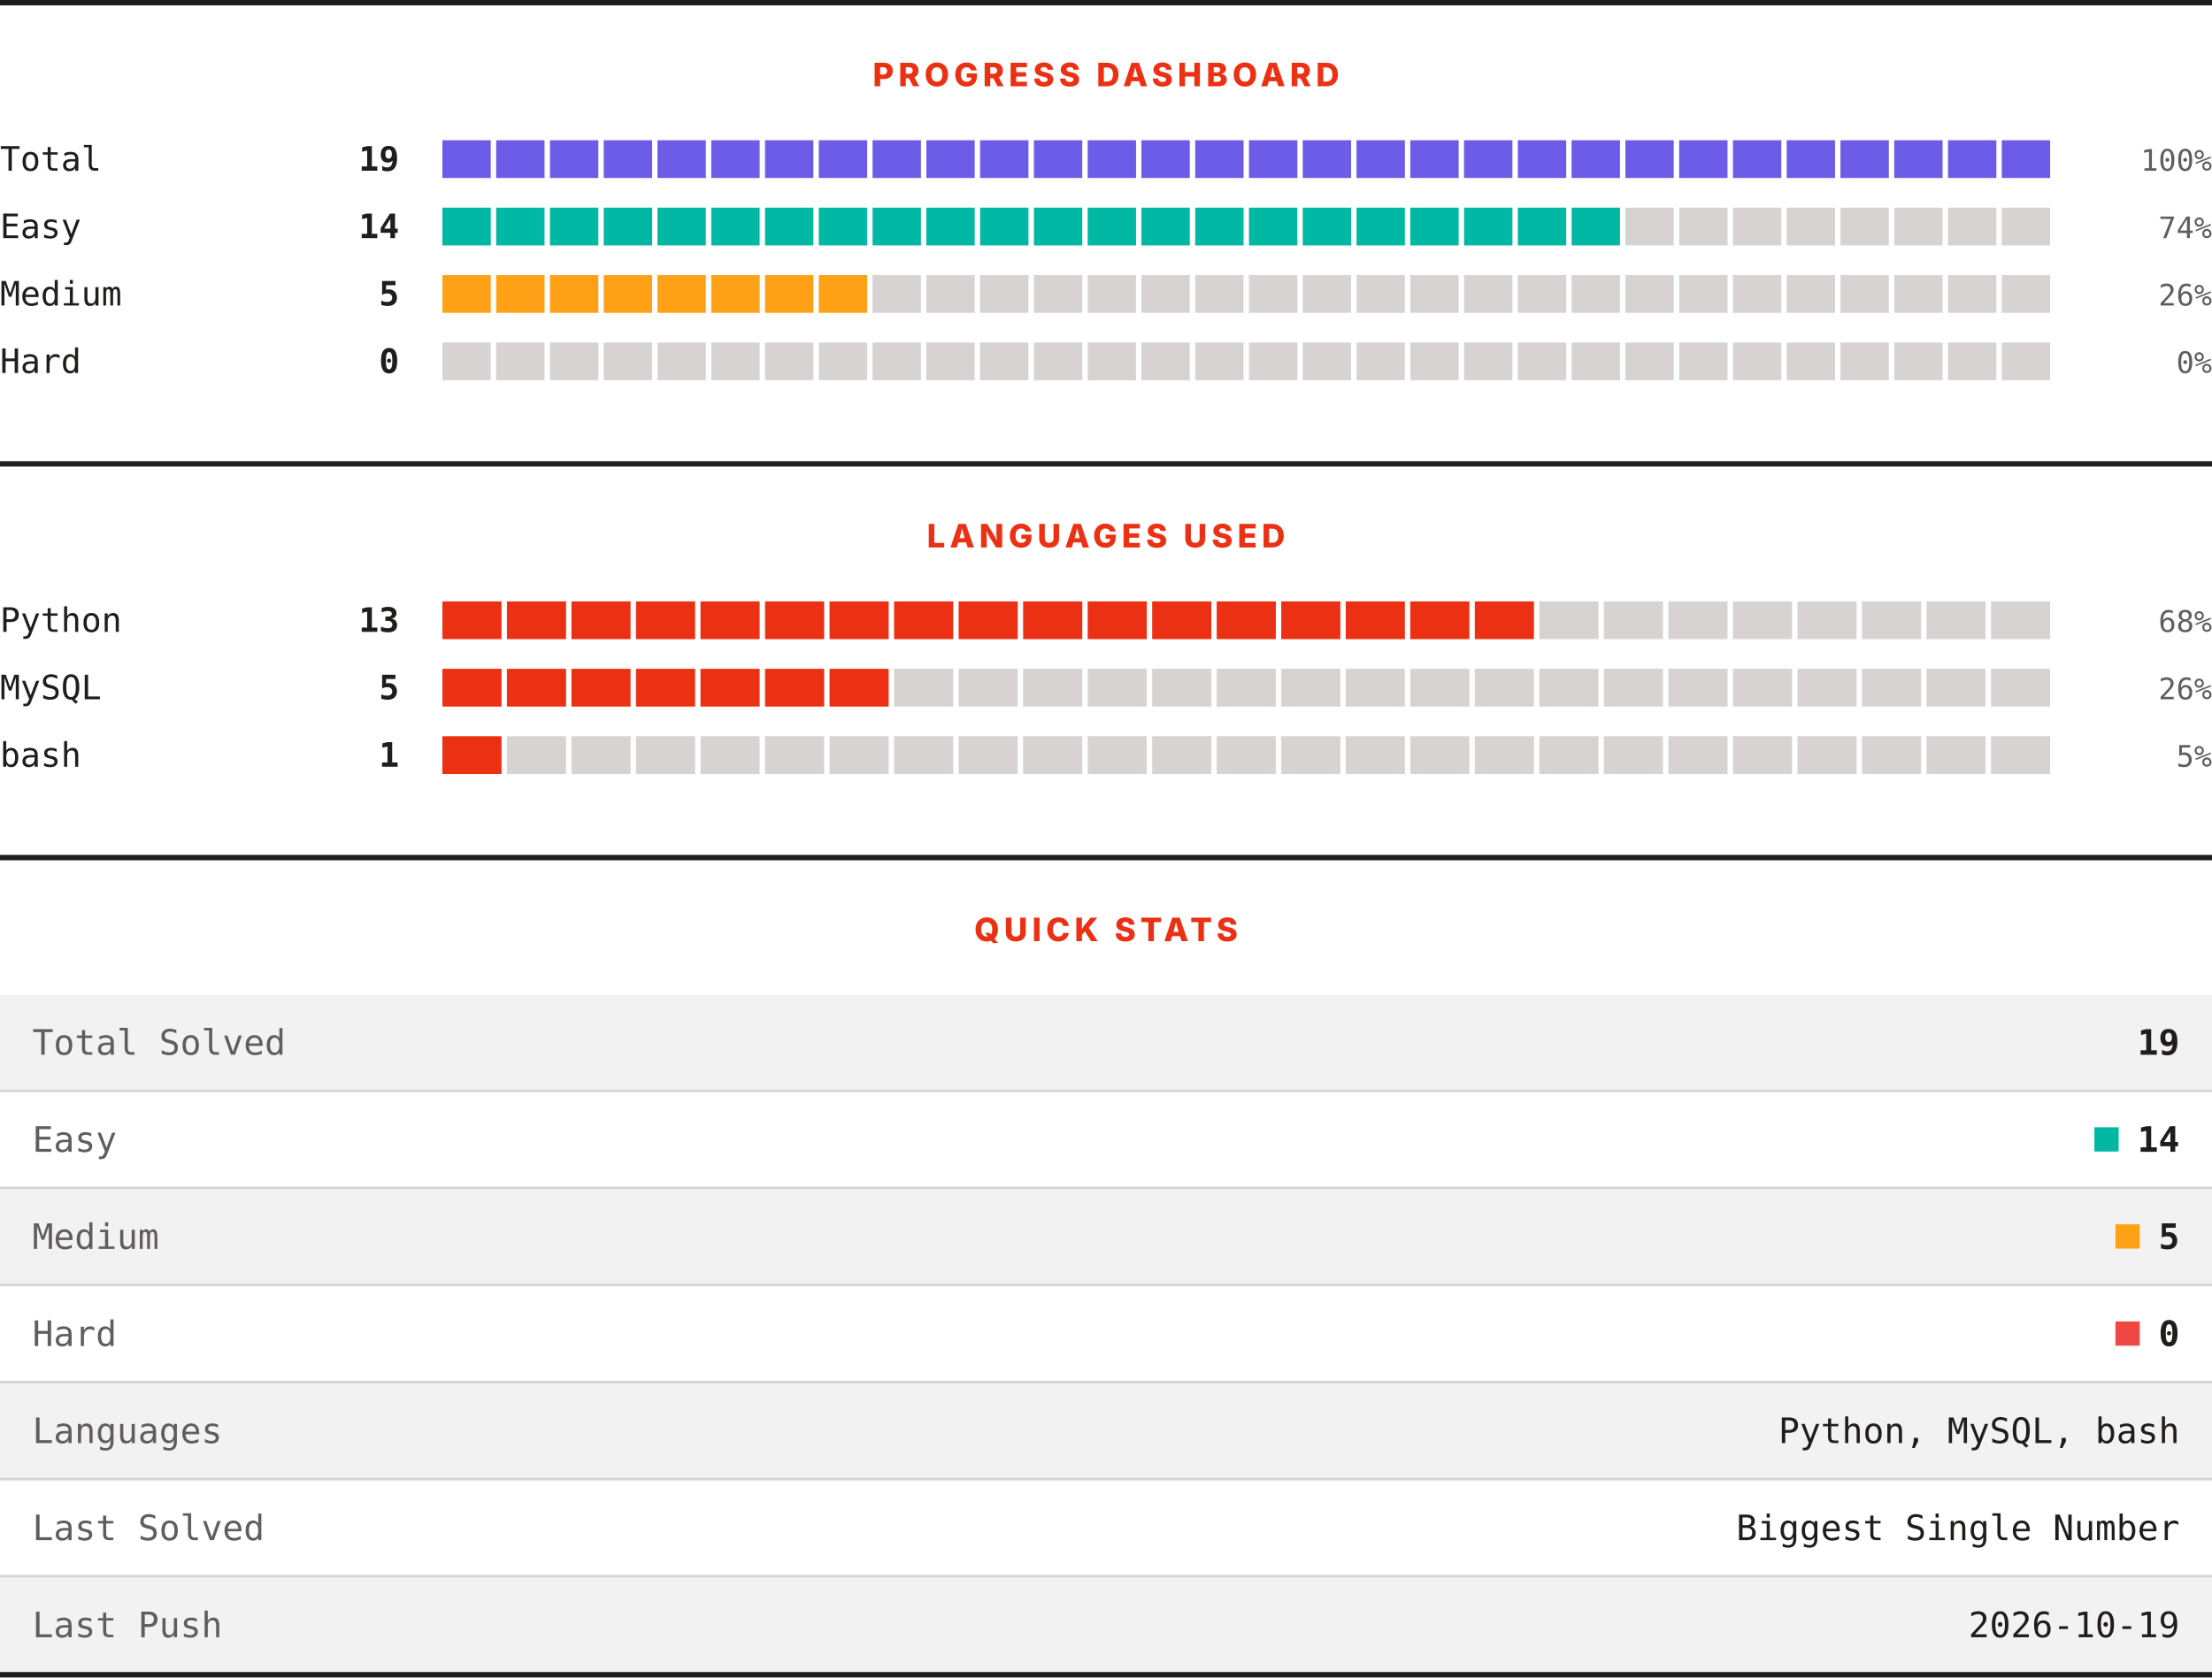
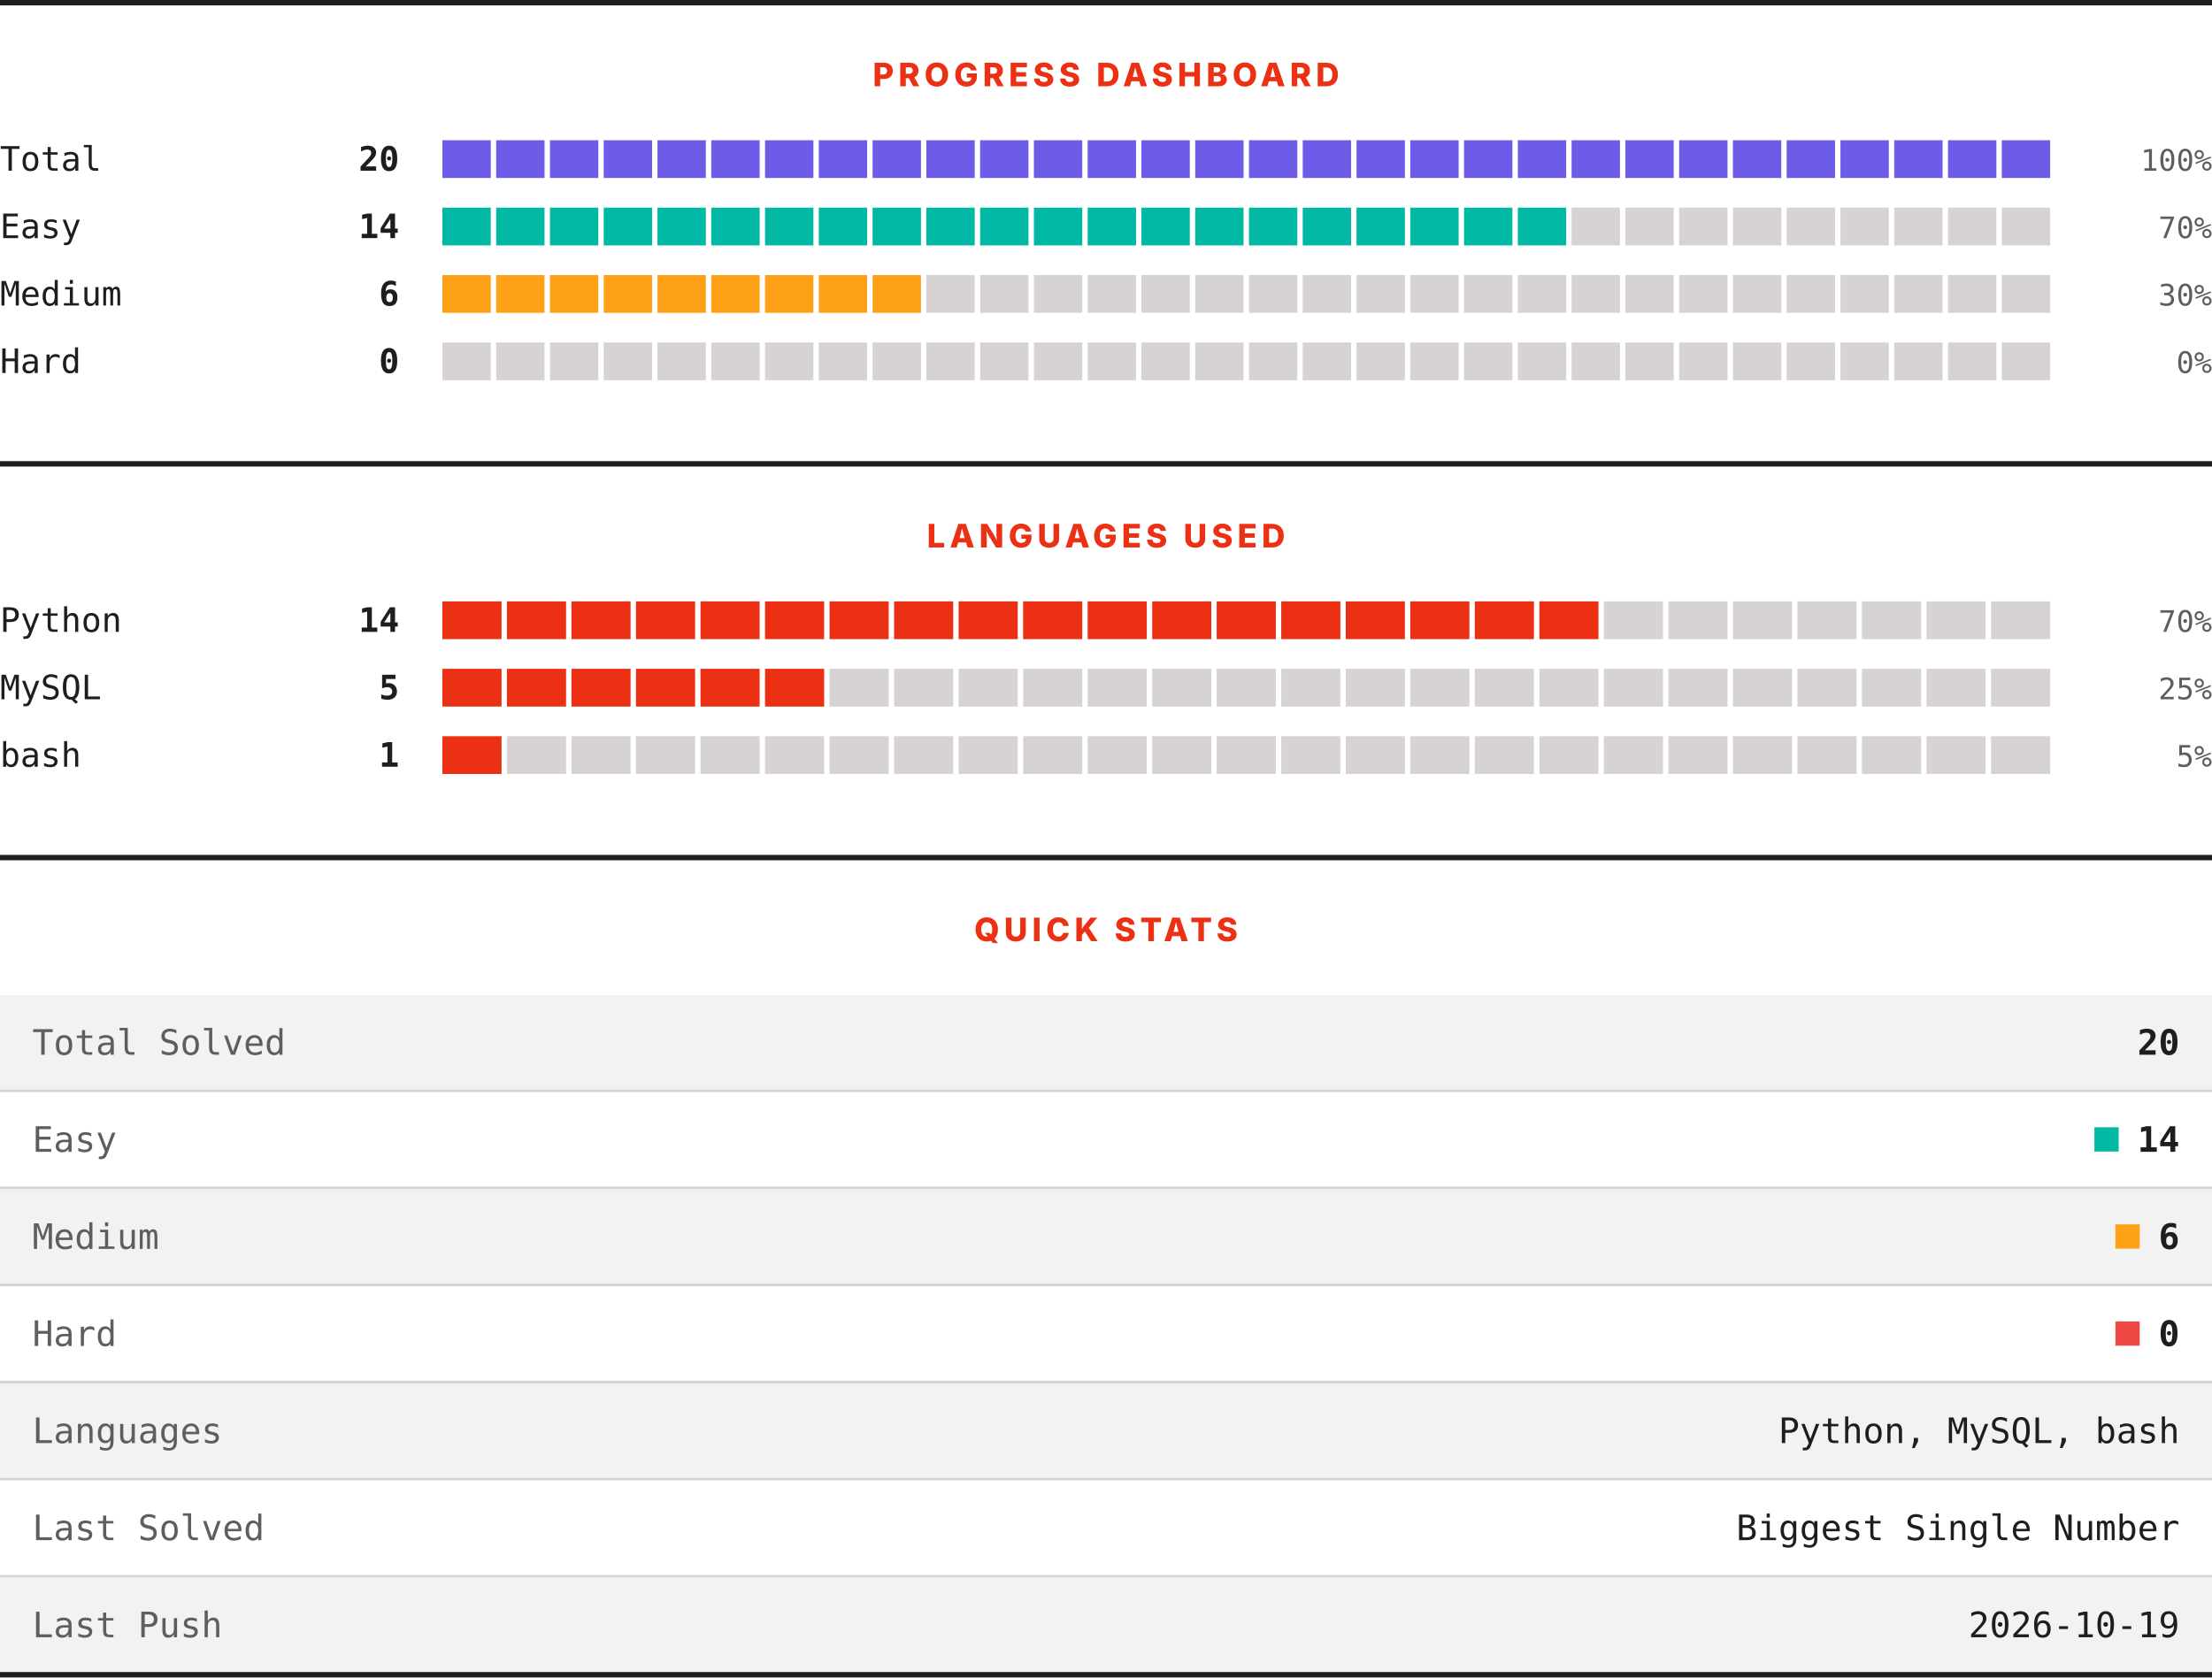
<svg xmlns="http://www.w3.org/2000/svg" width="820" height="622" viewBox="0 0 820 622" role="img" aria-label="LeetCode progress, languages and quick stats">
  <rect width="820" height="622" fill="#ffffff" />
  <rect x="0" y="0" width="820" height="2" fill="#201e1d" />
  <text x="410" y="32" text-anchor="middle" font-family="Archivo, system-ui, -apple-system, Segoe UI, sans-serif" font-size="12" font-weight="800" letter-spacing="1.68" fill="#ec3013">PROGRESS DASHBOARD</text>
  <text x="0" y="63.3" font-family="ui-monospace, SFMono-Regular, Menlo, Consolas, monospace" font-size="12.5" fill="#201e1d">Total</text>
-   <text x="148" y="63.3" text-anchor="end" font-family="ui-monospace, SFMono-Regular, Menlo, Consolas, monospace" font-size="12.5" font-weight="700" fill="#201e1d">19</text>
+   <text x="148" y="63.3" text-anchor="end" font-family="ui-monospace, SFMono-Regular, Menlo, Consolas, monospace" font-size="12.5" font-weight="700" fill="#201e1d">20</text>
  <rect x="164.00" y="52" width="17.93" height="14" fill="#6c5ce7" />
  <rect x="183.93" y="52" width="17.93" height="14" fill="#6c5ce7" />
  <rect x="203.87" y="52" width="17.93" height="14" fill="#6c5ce7" />
  <rect x="223.80" y="52" width="17.93" height="14" fill="#6c5ce7" />
  <rect x="243.73" y="52" width="17.93" height="14" fill="#6c5ce7" />
  <rect x="263.67" y="52" width="17.93" height="14" fill="#6c5ce7" />
  <rect x="283.60" y="52" width="17.93" height="14" fill="#6c5ce7" />
  <rect x="303.53" y="52" width="17.93" height="14" fill="#6c5ce7" />
  <rect x="323.47" y="52" width="17.93" height="14" fill="#6c5ce7" />
  <rect x="343.40" y="52" width="17.93" height="14" fill="#6c5ce7" />
  <rect x="363.33" y="52" width="17.93" height="14" fill="#6c5ce7" />
  <rect x="383.27" y="52" width="17.93" height="14" fill="#6c5ce7" />
  <rect x="403.20" y="52" width="17.93" height="14" fill="#6c5ce7" />
  <rect x="423.13" y="52" width="17.93" height="14" fill="#6c5ce7" />
  <rect x="443.07" y="52" width="17.93" height="14" fill="#6c5ce7" />
  <rect x="463.00" y="52" width="17.93" height="14" fill="#6c5ce7" />
  <rect x="482.93" y="52" width="17.93" height="14" fill="#6c5ce7" />
  <rect x="502.87" y="52" width="17.93" height="14" fill="#6c5ce7" />
  <rect x="522.80" y="52" width="17.93" height="14" fill="#6c5ce7" />
  <rect x="542.73" y="52" width="17.93" height="14" fill="#6c5ce7" />
  <rect x="562.67" y="52" width="17.93" height="14" fill="#6c5ce7" />
  <rect x="582.60" y="52" width="17.93" height="14" fill="#6c5ce7" />
  <rect x="602.53" y="52" width="17.93" height="14" fill="#6c5ce7" />
  <rect x="622.47" y="52" width="17.93" height="14" fill="#6c5ce7" />
  <rect x="642.40" y="52" width="17.93" height="14" fill="#6c5ce7" />
  <rect x="662.33" y="52" width="17.93" height="14" fill="#6c5ce7" />
  <rect x="682.27" y="52" width="17.93" height="14" fill="#6c5ce7" />
  <rect x="702.20" y="52" width="17.93" height="14" fill="#6c5ce7" />
  <rect x="722.13" y="52" width="17.93" height="14" fill="#6c5ce7" />
  <rect x="742.07" y="52" width="17.93" height="14" fill="#6c5ce7" />
  <text x="820" y="63.3" text-anchor="end" font-family="ui-monospace, SFMono-Regular, Menlo, Consolas, monospace" font-size="11" fill="#605d5d">100%</text>
  <text x="0" y="88.3" font-family="ui-monospace, SFMono-Regular, Menlo, Consolas, monospace" font-size="12.5" fill="#201e1d">Easy</text>
  <text x="148" y="88.3" text-anchor="end" font-family="ui-monospace, SFMono-Regular, Menlo, Consolas, monospace" font-size="12.5" font-weight="700" fill="#201e1d">14</text>
  <rect x="164.00" y="77" width="17.93" height="14" fill="#00b8a3" />
  <rect x="183.93" y="77" width="17.93" height="14" fill="#00b8a3" />
  <rect x="203.87" y="77" width="17.93" height="14" fill="#00b8a3" />
  <rect x="223.80" y="77" width="17.93" height="14" fill="#00b8a3" />
  <rect x="243.73" y="77" width="17.93" height="14" fill="#00b8a3" />
  <rect x="263.67" y="77" width="17.93" height="14" fill="#00b8a3" />
  <rect x="283.60" y="77" width="17.93" height="14" fill="#00b8a3" />
  <rect x="303.53" y="77" width="17.93" height="14" fill="#00b8a3" />
  <rect x="323.47" y="77" width="17.93" height="14" fill="#00b8a3" />
  <rect x="343.40" y="77" width="17.93" height="14" fill="#00b8a3" />
  <rect x="363.33" y="77" width="17.93" height="14" fill="#00b8a3" />
  <rect x="383.27" y="77" width="17.93" height="14" fill="#00b8a3" />
  <rect x="403.20" y="77" width="17.93" height="14" fill="#00b8a3" />
  <rect x="423.13" y="77" width="17.93" height="14" fill="#00b8a3" />
  <rect x="443.07" y="77" width="17.93" height="14" fill="#00b8a3" />
  <rect x="463.00" y="77" width="17.93" height="14" fill="#00b8a3" />
  <rect x="482.93" y="77" width="17.93" height="14" fill="#00b8a3" />
  <rect x="502.87" y="77" width="17.93" height="14" fill="#00b8a3" />
  <rect x="522.80" y="77" width="17.93" height="14" fill="#00b8a3" />
  <rect x="542.73" y="77" width="17.93" height="14" fill="#00b8a3" />
  <rect x="562.67" y="77" width="17.93" height="14" fill="#00b8a3" />
-   <rect x="582.60" y="77" width="17.93" height="14" fill="#00b8a3" />
+   <rect x="582.60" y="77" width="17.93" height="14" fill="#d7d3d3" />
  <rect x="602.53" y="77" width="17.93" height="14" fill="#d7d3d3" />
  <rect x="622.47" y="77" width="17.93" height="14" fill="#d7d3d3" />
  <rect x="642.40" y="77" width="17.93" height="14" fill="#d7d3d3" />
  <rect x="662.33" y="77" width="17.93" height="14" fill="#d7d3d3" />
  <rect x="682.27" y="77" width="17.93" height="14" fill="#d7d3d3" />
  <rect x="702.20" y="77" width="17.93" height="14" fill="#d7d3d3" />
  <rect x="722.13" y="77" width="17.93" height="14" fill="#d7d3d3" />
  <rect x="742.07" y="77" width="17.93" height="14" fill="#d7d3d3" />
-   <text x="820" y="88.3" text-anchor="end" font-family="ui-monospace, SFMono-Regular, Menlo, Consolas, monospace" font-size="11" fill="#605d5d">74%</text>
+   <text x="820" y="88.3" text-anchor="end" font-family="ui-monospace, SFMono-Regular, Menlo, Consolas, monospace" font-size="11" fill="#605d5d">70%</text>
  <text x="0" y="113.3" font-family="ui-monospace, SFMono-Regular, Menlo, Consolas, monospace" font-size="12.5" fill="#201e1d">Medium</text>
-   <text x="148" y="113.3" text-anchor="end" font-family="ui-monospace, SFMono-Regular, Menlo, Consolas, monospace" font-size="12.5" font-weight="700" fill="#201e1d">5</text>
+   <text x="148" y="113.3" text-anchor="end" font-family="ui-monospace, SFMono-Regular, Menlo, Consolas, monospace" font-size="12.5" font-weight="700" fill="#201e1d">6</text>
  <rect x="164.00" y="102" width="17.93" height="14" fill="#ffa116" />
  <rect x="183.93" y="102" width="17.93" height="14" fill="#ffa116" />
  <rect x="203.87" y="102" width="17.93" height="14" fill="#ffa116" />
  <rect x="223.80" y="102" width="17.93" height="14" fill="#ffa116" />
  <rect x="243.73" y="102" width="17.93" height="14" fill="#ffa116" />
  <rect x="263.67" y="102" width="17.93" height="14" fill="#ffa116" />
  <rect x="283.60" y="102" width="17.93" height="14" fill="#ffa116" />
  <rect x="303.53" y="102" width="17.93" height="14" fill="#ffa116" />
-   <rect x="323.47" y="102" width="17.93" height="14" fill="#d7d3d3" />
+   <rect x="323.47" y="102" width="17.93" height="14" fill="#ffa116" />
  <rect x="343.40" y="102" width="17.93" height="14" fill="#d7d3d3" />
  <rect x="363.33" y="102" width="17.93" height="14" fill="#d7d3d3" />
  <rect x="383.27" y="102" width="17.93" height="14" fill="#d7d3d3" />
  <rect x="403.20" y="102" width="17.93" height="14" fill="#d7d3d3" />
  <rect x="423.13" y="102" width="17.93" height="14" fill="#d7d3d3" />
  <rect x="443.07" y="102" width="17.93" height="14" fill="#d7d3d3" />
  <rect x="463.00" y="102" width="17.93" height="14" fill="#d7d3d3" />
  <rect x="482.93" y="102" width="17.93" height="14" fill="#d7d3d3" />
  <rect x="502.87" y="102" width="17.93" height="14" fill="#d7d3d3" />
  <rect x="522.80" y="102" width="17.93" height="14" fill="#d7d3d3" />
  <rect x="542.73" y="102" width="17.93" height="14" fill="#d7d3d3" />
  <rect x="562.67" y="102" width="17.93" height="14" fill="#d7d3d3" />
  <rect x="582.60" y="102" width="17.93" height="14" fill="#d7d3d3" />
  <rect x="602.53" y="102" width="17.93" height="14" fill="#d7d3d3" />
  <rect x="622.47" y="102" width="17.93" height="14" fill="#d7d3d3" />
  <rect x="642.40" y="102" width="17.93" height="14" fill="#d7d3d3" />
  <rect x="662.33" y="102" width="17.93" height="14" fill="#d7d3d3" />
  <rect x="682.27" y="102" width="17.93" height="14" fill="#d7d3d3" />
  <rect x="702.20" y="102" width="17.93" height="14" fill="#d7d3d3" />
  <rect x="722.13" y="102" width="17.93" height="14" fill="#d7d3d3" />
  <rect x="742.07" y="102" width="17.93" height="14" fill="#d7d3d3" />
-   <text x="820" y="113.3" text-anchor="end" font-family="ui-monospace, SFMono-Regular, Menlo, Consolas, monospace" font-size="11" fill="#605d5d">26%</text>
+   <text x="820" y="113.3" text-anchor="end" font-family="ui-monospace, SFMono-Regular, Menlo, Consolas, monospace" font-size="11" fill="#605d5d">30%</text>
  <text x="0" y="138.3" font-family="ui-monospace, SFMono-Regular, Menlo, Consolas, monospace" font-size="12.5" fill="#201e1d">Hard</text>
  <text x="148" y="138.3" text-anchor="end" font-family="ui-monospace, SFMono-Regular, Menlo, Consolas, monospace" font-size="12.5" font-weight="700" fill="#201e1d">0</text>
  <rect x="164.00" y="127" width="17.93" height="14" fill="#d7d3d3" />
  <rect x="183.93" y="127" width="17.93" height="14" fill="#d7d3d3" />
  <rect x="203.87" y="127" width="17.93" height="14" fill="#d7d3d3" />
  <rect x="223.80" y="127" width="17.93" height="14" fill="#d7d3d3" />
  <rect x="243.73" y="127" width="17.93" height="14" fill="#d7d3d3" />
  <rect x="263.67" y="127" width="17.93" height="14" fill="#d7d3d3" />
  <rect x="283.60" y="127" width="17.93" height="14" fill="#d7d3d3" />
  <rect x="303.53" y="127" width="17.93" height="14" fill="#d7d3d3" />
  <rect x="323.47" y="127" width="17.93" height="14" fill="#d7d3d3" />
  <rect x="343.40" y="127" width="17.93" height="14" fill="#d7d3d3" />
  <rect x="363.33" y="127" width="17.93" height="14" fill="#d7d3d3" />
  <rect x="383.27" y="127" width="17.93" height="14" fill="#d7d3d3" />
  <rect x="403.20" y="127" width="17.93" height="14" fill="#d7d3d3" />
  <rect x="423.13" y="127" width="17.93" height="14" fill="#d7d3d3" />
  <rect x="443.07" y="127" width="17.93" height="14" fill="#d7d3d3" />
  <rect x="463.00" y="127" width="17.93" height="14" fill="#d7d3d3" />
  <rect x="482.93" y="127" width="17.93" height="14" fill="#d7d3d3" />
  <rect x="502.87" y="127" width="17.93" height="14" fill="#d7d3d3" />
  <rect x="522.80" y="127" width="17.93" height="14" fill="#d7d3d3" />
  <rect x="542.73" y="127" width="17.93" height="14" fill="#d7d3d3" />
  <rect x="562.67" y="127" width="17.93" height="14" fill="#d7d3d3" />
  <rect x="582.60" y="127" width="17.93" height="14" fill="#d7d3d3" />
  <rect x="602.53" y="127" width="17.93" height="14" fill="#d7d3d3" />
  <rect x="622.47" y="127" width="17.93" height="14" fill="#d7d3d3" />
  <rect x="642.40" y="127" width="17.93" height="14" fill="#d7d3d3" />
  <rect x="662.33" y="127" width="17.93" height="14" fill="#d7d3d3" />
  <rect x="682.27" y="127" width="17.93" height="14" fill="#d7d3d3" />
  <rect x="702.20" y="127" width="17.93" height="14" fill="#d7d3d3" />
  <rect x="722.13" y="127" width="17.93" height="14" fill="#d7d3d3" />
  <rect x="742.07" y="127" width="17.93" height="14" fill="#d7d3d3" />
  <text x="820" y="138.3" text-anchor="end" font-family="ui-monospace, SFMono-Regular, Menlo, Consolas, monospace" font-size="11" fill="#605d5d">0%</text>
  <rect x="0" y="171" width="820" height="2" fill="#201e1d" />
  <text x="410" y="203" text-anchor="middle" font-family="Archivo, system-ui, -apple-system, Segoe UI, sans-serif" font-size="12" font-weight="800" letter-spacing="1.68" fill="#ec3013">LANGUAGES USED</text>
  <text x="0" y="234.3" font-family="ui-monospace, SFMono-Regular, Menlo, Consolas, monospace" font-size="12.5" fill="#201e1d">Python</text>
-   <text x="148" y="234.3" text-anchor="end" font-family="ui-monospace, SFMono-Regular, Menlo, Consolas, monospace" font-size="12.5" font-weight="700" fill="#201e1d">13</text>
+   <text x="148" y="234.3" text-anchor="end" font-family="ui-monospace, SFMono-Regular, Menlo, Consolas, monospace" font-size="12.5" font-weight="700" fill="#201e1d">14</text>
  <rect x="164.00" y="223" width="21.92" height="14" fill="#ec3013" />
  <rect x="187.92" y="223" width="21.92" height="14" fill="#ec3013" />
  <rect x="211.84" y="223" width="21.92" height="14" fill="#ec3013" />
  <rect x="235.76" y="223" width="21.92" height="14" fill="#ec3013" />
  <rect x="259.68" y="223" width="21.92" height="14" fill="#ec3013" />
  <rect x="283.60" y="223" width="21.92" height="14" fill="#ec3013" />
  <rect x="307.52" y="223" width="21.92" height="14" fill="#ec3013" />
  <rect x="331.44" y="223" width="21.92" height="14" fill="#ec3013" />
  <rect x="355.36" y="223" width="21.92" height="14" fill="#ec3013" />
  <rect x="379.28" y="223" width="21.92" height="14" fill="#ec3013" />
  <rect x="403.20" y="223" width="21.92" height="14" fill="#ec3013" />
  <rect x="427.12" y="223" width="21.92" height="14" fill="#ec3013" />
  <rect x="451.04" y="223" width="21.92" height="14" fill="#ec3013" />
  <rect x="474.96" y="223" width="21.92" height="14" fill="#ec3013" />
  <rect x="498.88" y="223" width="21.92" height="14" fill="#ec3013" />
  <rect x="522.80" y="223" width="21.92" height="14" fill="#ec3013" />
  <rect x="546.72" y="223" width="21.92" height="14" fill="#ec3013" />
-   <rect x="570.64" y="223" width="21.92" height="14" fill="#d7d3d3" />
+   <rect x="570.64" y="223" width="21.92" height="14" fill="#ec3013" />
  <rect x="594.56" y="223" width="21.92" height="14" fill="#d7d3d3" />
  <rect x="618.48" y="223" width="21.92" height="14" fill="#d7d3d3" />
  <rect x="642.40" y="223" width="21.92" height="14" fill="#d7d3d3" />
  <rect x="666.32" y="223" width="21.92" height="14" fill="#d7d3d3" />
  <rect x="690.24" y="223" width="21.92" height="14" fill="#d7d3d3" />
  <rect x="714.16" y="223" width="21.92" height="14" fill="#d7d3d3" />
  <rect x="738.08" y="223" width="21.92" height="14" fill="#d7d3d3" />
-   <text x="820" y="234.3" text-anchor="end" font-family="ui-monospace, SFMono-Regular, Menlo, Consolas, monospace" font-size="11" fill="#605d5d">68%</text>
+   <text x="820" y="234.3" text-anchor="end" font-family="ui-monospace, SFMono-Regular, Menlo, Consolas, monospace" font-size="11" fill="#605d5d">70%</text>
  <text x="0" y="259.3" font-family="ui-monospace, SFMono-Regular, Menlo, Consolas, monospace" font-size="12.5" fill="#201e1d">MySQL</text>
  <text x="148" y="259.3" text-anchor="end" font-family="ui-monospace, SFMono-Regular, Menlo, Consolas, monospace" font-size="12.5" font-weight="700" fill="#201e1d">5</text>
  <rect x="164.00" y="248" width="21.92" height="14" fill="#ec3013" />
  <rect x="187.92" y="248" width="21.92" height="14" fill="#ec3013" />
  <rect x="211.84" y="248" width="21.92" height="14" fill="#ec3013" />
  <rect x="235.76" y="248" width="21.92" height="14" fill="#ec3013" />
  <rect x="259.68" y="248" width="21.92" height="14" fill="#ec3013" />
  <rect x="283.60" y="248" width="21.92" height="14" fill="#ec3013" />
-   <rect x="307.52" y="248" width="21.92" height="14" fill="#ec3013" />
+   <rect x="307.52" y="248" width="21.92" height="14" fill="#d7d3d3" />
  <rect x="331.44" y="248" width="21.92" height="14" fill="#d7d3d3" />
  <rect x="355.36" y="248" width="21.92" height="14" fill="#d7d3d3" />
  <rect x="379.28" y="248" width="21.92" height="14" fill="#d7d3d3" />
  <rect x="403.20" y="248" width="21.92" height="14" fill="#d7d3d3" />
  <rect x="427.12" y="248" width="21.92" height="14" fill="#d7d3d3" />
  <rect x="451.04" y="248" width="21.92" height="14" fill="#d7d3d3" />
  <rect x="474.96" y="248" width="21.92" height="14" fill="#d7d3d3" />
  <rect x="498.88" y="248" width="21.92" height="14" fill="#d7d3d3" />
  <rect x="522.80" y="248" width="21.92" height="14" fill="#d7d3d3" />
  <rect x="546.72" y="248" width="21.92" height="14" fill="#d7d3d3" />
  <rect x="570.64" y="248" width="21.92" height="14" fill="#d7d3d3" />
  <rect x="594.56" y="248" width="21.92" height="14" fill="#d7d3d3" />
  <rect x="618.48" y="248" width="21.92" height="14" fill="#d7d3d3" />
  <rect x="642.40" y="248" width="21.92" height="14" fill="#d7d3d3" />
  <rect x="666.32" y="248" width="21.92" height="14" fill="#d7d3d3" />
  <rect x="690.24" y="248" width="21.92" height="14" fill="#d7d3d3" />
  <rect x="714.16" y="248" width="21.92" height="14" fill="#d7d3d3" />
  <rect x="738.08" y="248" width="21.92" height="14" fill="#d7d3d3" />
-   <text x="820" y="259.3" text-anchor="end" font-family="ui-monospace, SFMono-Regular, Menlo, Consolas, monospace" font-size="11" fill="#605d5d">26%</text>
+   <text x="820" y="259.3" text-anchor="end" font-family="ui-monospace, SFMono-Regular, Menlo, Consolas, monospace" font-size="11" fill="#605d5d">25%</text>
  <text x="0" y="284.3" font-family="ui-monospace, SFMono-Regular, Menlo, Consolas, monospace" font-size="12.5" fill="#201e1d">bash</text>
  <text x="148" y="284.3" text-anchor="end" font-family="ui-monospace, SFMono-Regular, Menlo, Consolas, monospace" font-size="12.5" font-weight="700" fill="#201e1d">1</text>
  <rect x="164.00" y="273" width="21.92" height="14" fill="#ec3013" />
  <rect x="187.92" y="273" width="21.92" height="14" fill="#d7d3d3" />
  <rect x="211.84" y="273" width="21.92" height="14" fill="#d7d3d3" />
  <rect x="235.76" y="273" width="21.92" height="14" fill="#d7d3d3" />
  <rect x="259.68" y="273" width="21.92" height="14" fill="#d7d3d3" />
  <rect x="283.60" y="273" width="21.92" height="14" fill="#d7d3d3" />
  <rect x="307.52" y="273" width="21.92" height="14" fill="#d7d3d3" />
  <rect x="331.44" y="273" width="21.92" height="14" fill="#d7d3d3" />
  <rect x="355.36" y="273" width="21.92" height="14" fill="#d7d3d3" />
  <rect x="379.28" y="273" width="21.92" height="14" fill="#d7d3d3" />
  <rect x="403.20" y="273" width="21.92" height="14" fill="#d7d3d3" />
  <rect x="427.12" y="273" width="21.92" height="14" fill="#d7d3d3" />
  <rect x="451.04" y="273" width="21.92" height="14" fill="#d7d3d3" />
  <rect x="474.96" y="273" width="21.92" height="14" fill="#d7d3d3" />
  <rect x="498.88" y="273" width="21.92" height="14" fill="#d7d3d3" />
  <rect x="522.80" y="273" width="21.92" height="14" fill="#d7d3d3" />
  <rect x="546.72" y="273" width="21.92" height="14" fill="#d7d3d3" />
  <rect x="570.64" y="273" width="21.92" height="14" fill="#d7d3d3" />
  <rect x="594.56" y="273" width="21.92" height="14" fill="#d7d3d3" />
  <rect x="618.48" y="273" width="21.92" height="14" fill="#d7d3d3" />
  <rect x="642.40" y="273" width="21.92" height="14" fill="#d7d3d3" />
  <rect x="666.32" y="273" width="21.92" height="14" fill="#d7d3d3" />
  <rect x="690.24" y="273" width="21.92" height="14" fill="#d7d3d3" />
  <rect x="714.16" y="273" width="21.92" height="14" fill="#d7d3d3" />
  <rect x="738.08" y="273" width="21.92" height="14" fill="#d7d3d3" />
  <text x="820" y="284.3" text-anchor="end" font-family="ui-monospace, SFMono-Regular, Menlo, Consolas, monospace" font-size="11" fill="#605d5d">5%</text>
  <rect x="0" y="317" width="820" height="2" fill="#201e1d" />
  <text x="410" y="349" text-anchor="middle" font-family="Archivo, system-ui, -apple-system, Segoe UI, sans-serif" font-size="12" font-weight="800" letter-spacing="1.68" fill="#ec3013">QUICK STATS</text>
  <rect x="0" y="369" width="820" height="35" fill="#f3f2f2" />
  <text x="12" y="391.1" font-family="ui-monospace, SFMono-Regular, Menlo, Consolas, monospace" font-size="13" fill="#605d5d">Total Solved</text>
-   <text x="808" y="391.1" text-anchor="end" font-family="ui-monospace, SFMono-Regular, Menlo, Consolas, monospace" font-size="13" font-weight="700" fill="#201e1d">19</text>
+   <text x="808" y="391.1" text-anchor="end" font-family="ui-monospace, SFMono-Regular, Menlo, Consolas, monospace" font-size="13" font-weight="700" fill="#201e1d">20</text>
  <rect x="0" y="404" width="820" height="1" fill="#d7d3d3" />
  <rect x="0" y="405" width="820" height="35" fill="#ffffff" />
  <text x="12" y="427.1" font-family="ui-monospace, SFMono-Regular, Menlo, Consolas, monospace" font-size="13" fill="#605d5d">Easy</text>
  <rect x="776.4" y="418" width="9" height="9" fill="#00b8a3" />
  <text x="808" y="427.1" text-anchor="end" font-family="ui-monospace, SFMono-Regular, Menlo, Consolas, monospace" font-size="13" font-weight="700" fill="#201e1d">14</text>
  <rect x="0" y="440" width="820" height="1" fill="#d7d3d3" />
  <rect x="0" y="441" width="820" height="35" fill="#f3f2f2" />
  <text x="12" y="463.1" font-family="ui-monospace, SFMono-Regular, Menlo, Consolas, monospace" font-size="13" fill="#605d5d">Medium</text>
  <rect x="784.2" y="454" width="9" height="9" fill="#ffa116" />
-   <text x="808" y="463.1" text-anchor="end" font-family="ui-monospace, SFMono-Regular, Menlo, Consolas, monospace" font-size="13" font-weight="700" fill="#201e1d">5</text>
+   <text x="808" y="463.1" text-anchor="end" font-family="ui-monospace, SFMono-Regular, Menlo, Consolas, monospace" font-size="13" font-weight="700" fill="#201e1d">6</text>
  <rect x="0" y="476" width="820" height="1" fill="#d7d3d3" />
  <rect x="0" y="477" width="820" height="35" fill="#ffffff" />
  <text x="12" y="499.1" font-family="ui-monospace, SFMono-Regular, Menlo, Consolas, monospace" font-size="13" fill="#605d5d">Hard</text>
  <rect x="784.2" y="490" width="9" height="9" fill="#ef4743" />
  <text x="808" y="499.1" text-anchor="end" font-family="ui-monospace, SFMono-Regular, Menlo, Consolas, monospace" font-size="13" font-weight="700" fill="#201e1d">0</text>
  <rect x="0" y="512" width="820" height="1" fill="#d7d3d3" />
  <rect x="0" y="513" width="820" height="35" fill="#f3f2f2" />
  <text x="12" y="535.1" font-family="ui-monospace, SFMono-Regular, Menlo, Consolas, monospace" font-size="13" fill="#605d5d">Languages</text>
  <text x="808" y="535.1" text-anchor="end" font-family="ui-monospace, SFMono-Regular, Menlo, Consolas, monospace" font-size="13" fill="#201e1d">Python, MySQL, bash</text>
  <rect x="0" y="548" width="820" height="1" fill="#d7d3d3" />
  <rect x="0" y="549" width="820" height="35" fill="#ffffff" />
  <text x="12" y="571.1" font-family="ui-monospace, SFMono-Regular, Menlo, Consolas, monospace" font-size="13" fill="#605d5d">Last Solved</text>
  <text x="808" y="571.1" text-anchor="end" font-family="ui-monospace, SFMono-Regular, Menlo, Consolas, monospace" font-size="13" fill="#201e1d">Biggest Single Number</text>
  <rect x="0" y="584" width="820" height="1" fill="#d7d3d3" />
  <rect x="0" y="585" width="820" height="35" fill="#f3f2f2" />
  <text x="12" y="607.1" font-family="ui-monospace, SFMono-Regular, Menlo, Consolas, monospace" font-size="13" fill="#605d5d">Last Push</text>
  <text x="808" y="607.1" text-anchor="end" font-family="ui-monospace, SFMono-Regular, Menlo, Consolas, monospace" font-size="13" fill="#201e1d">2026-10-19</text>
  <rect x="0" y="620" width="820" height="2" fill="#201e1d" />
</svg>
